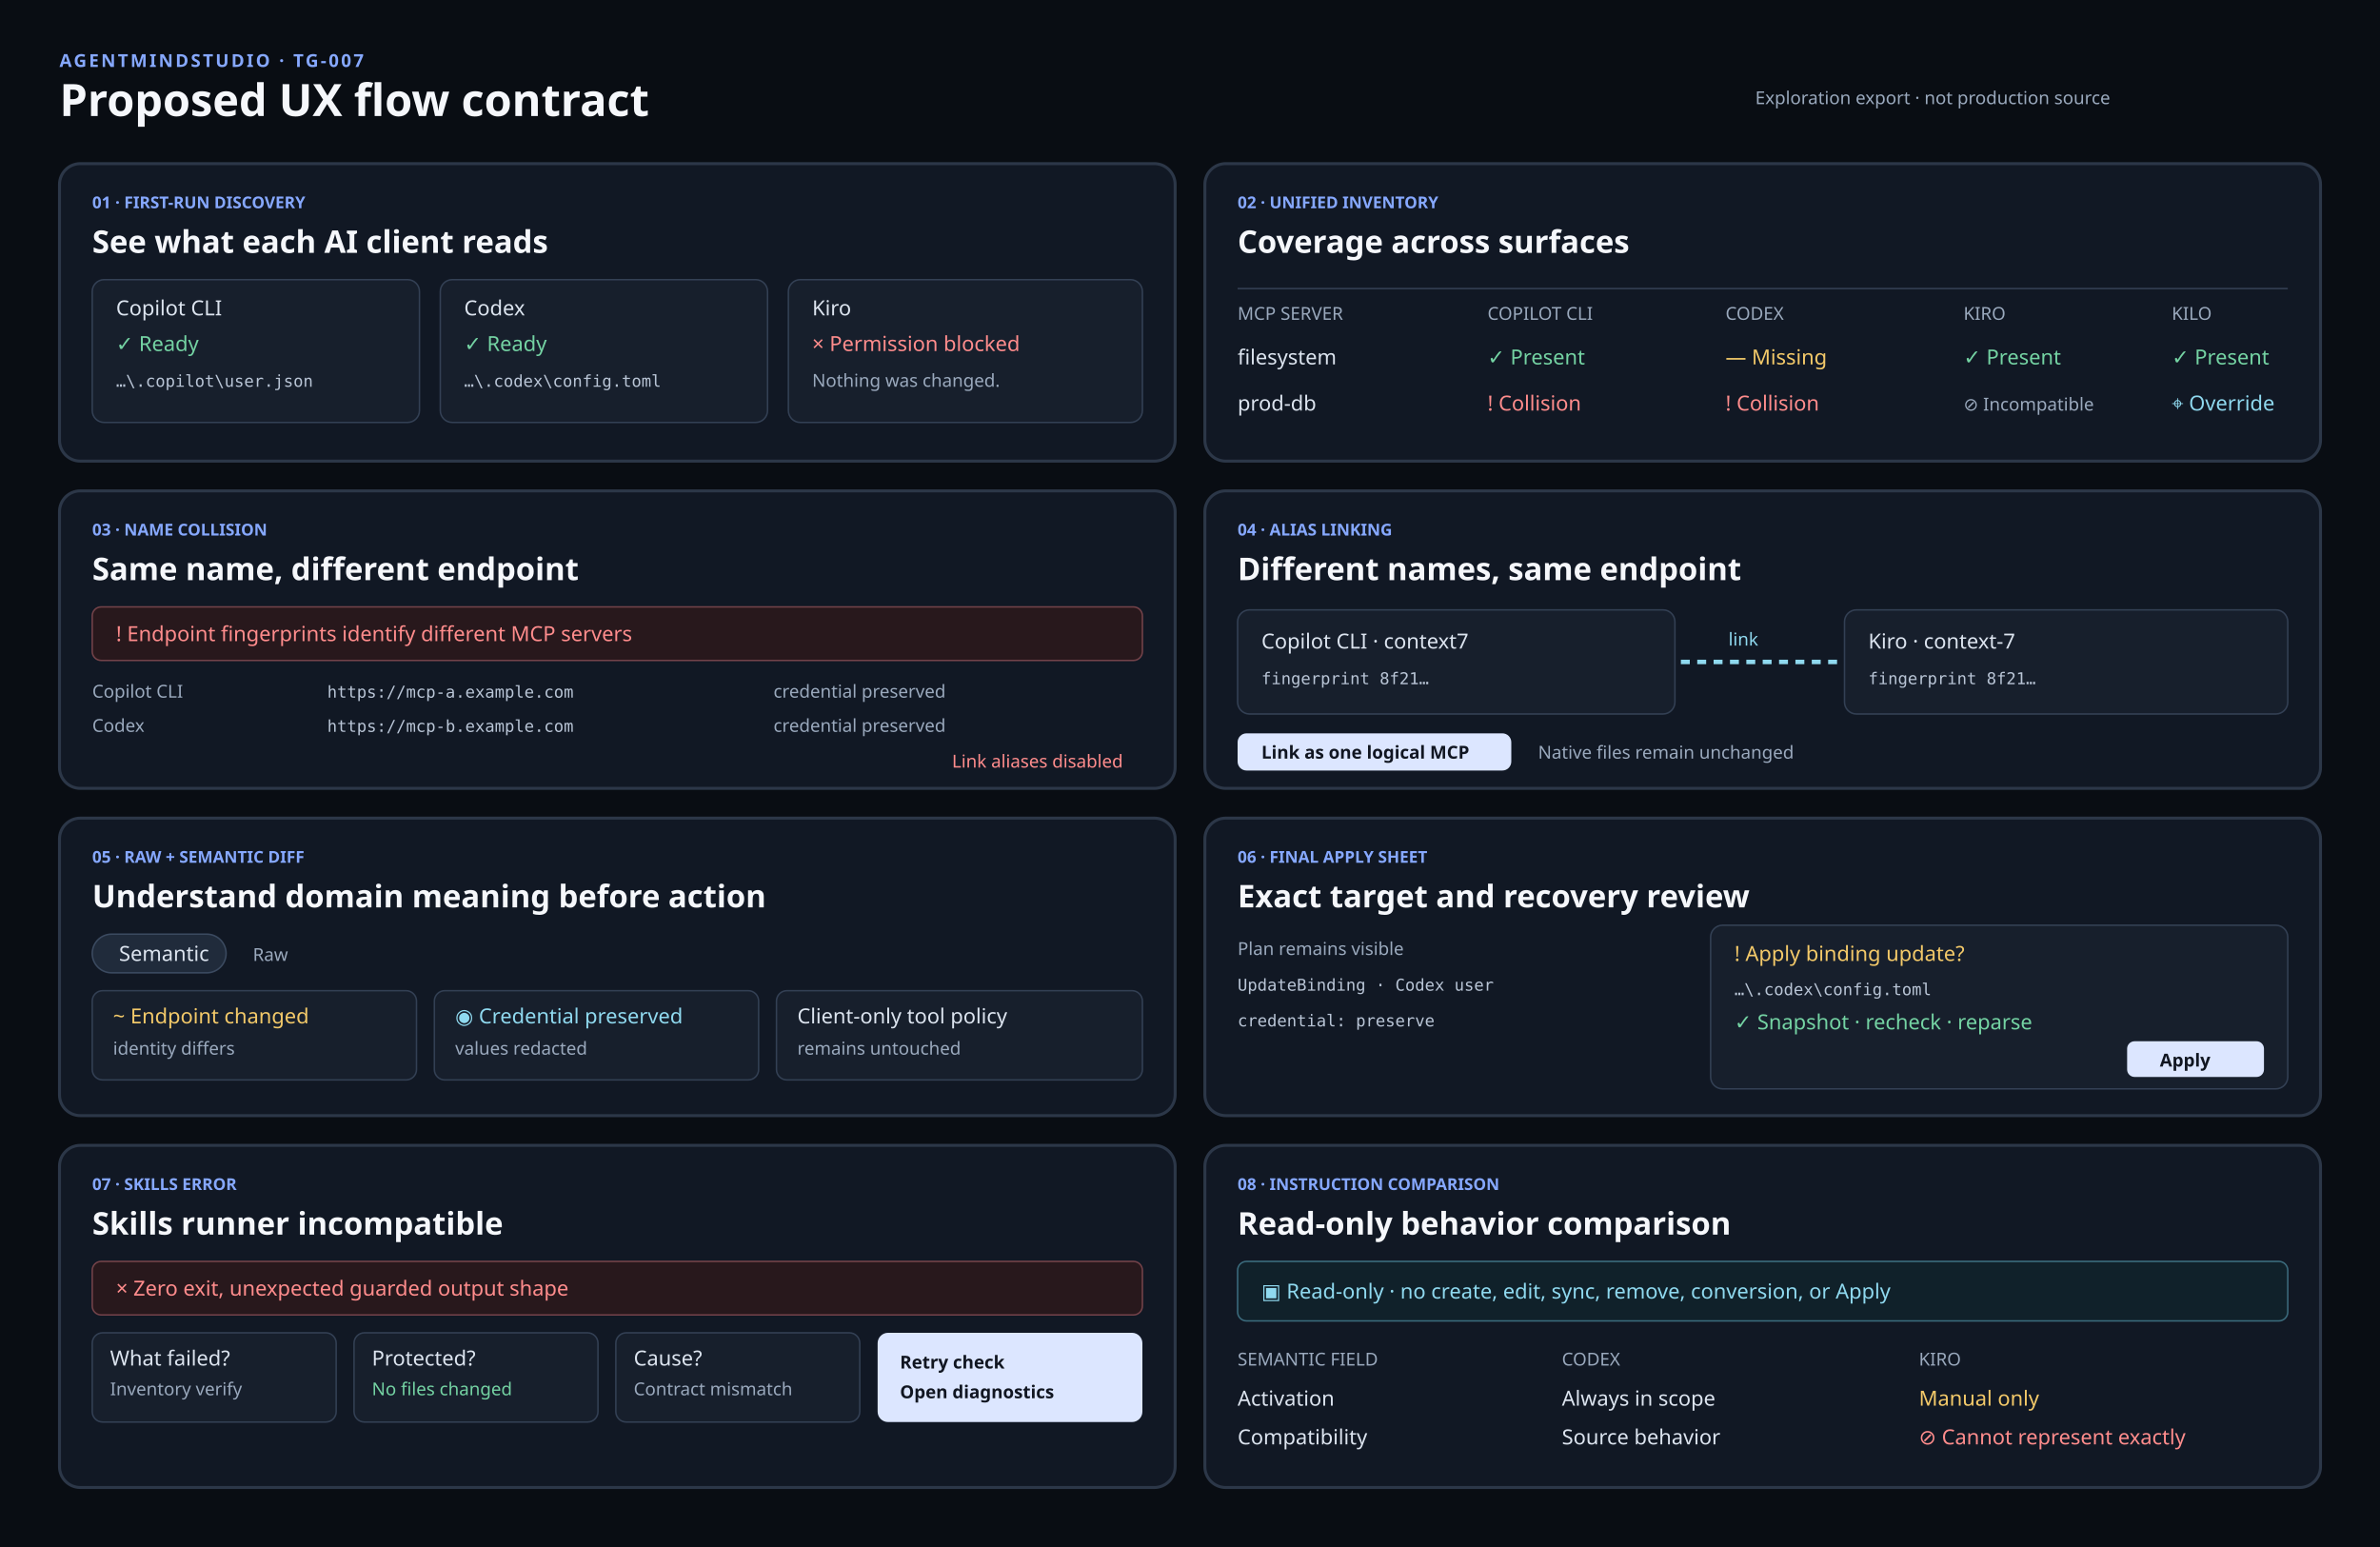
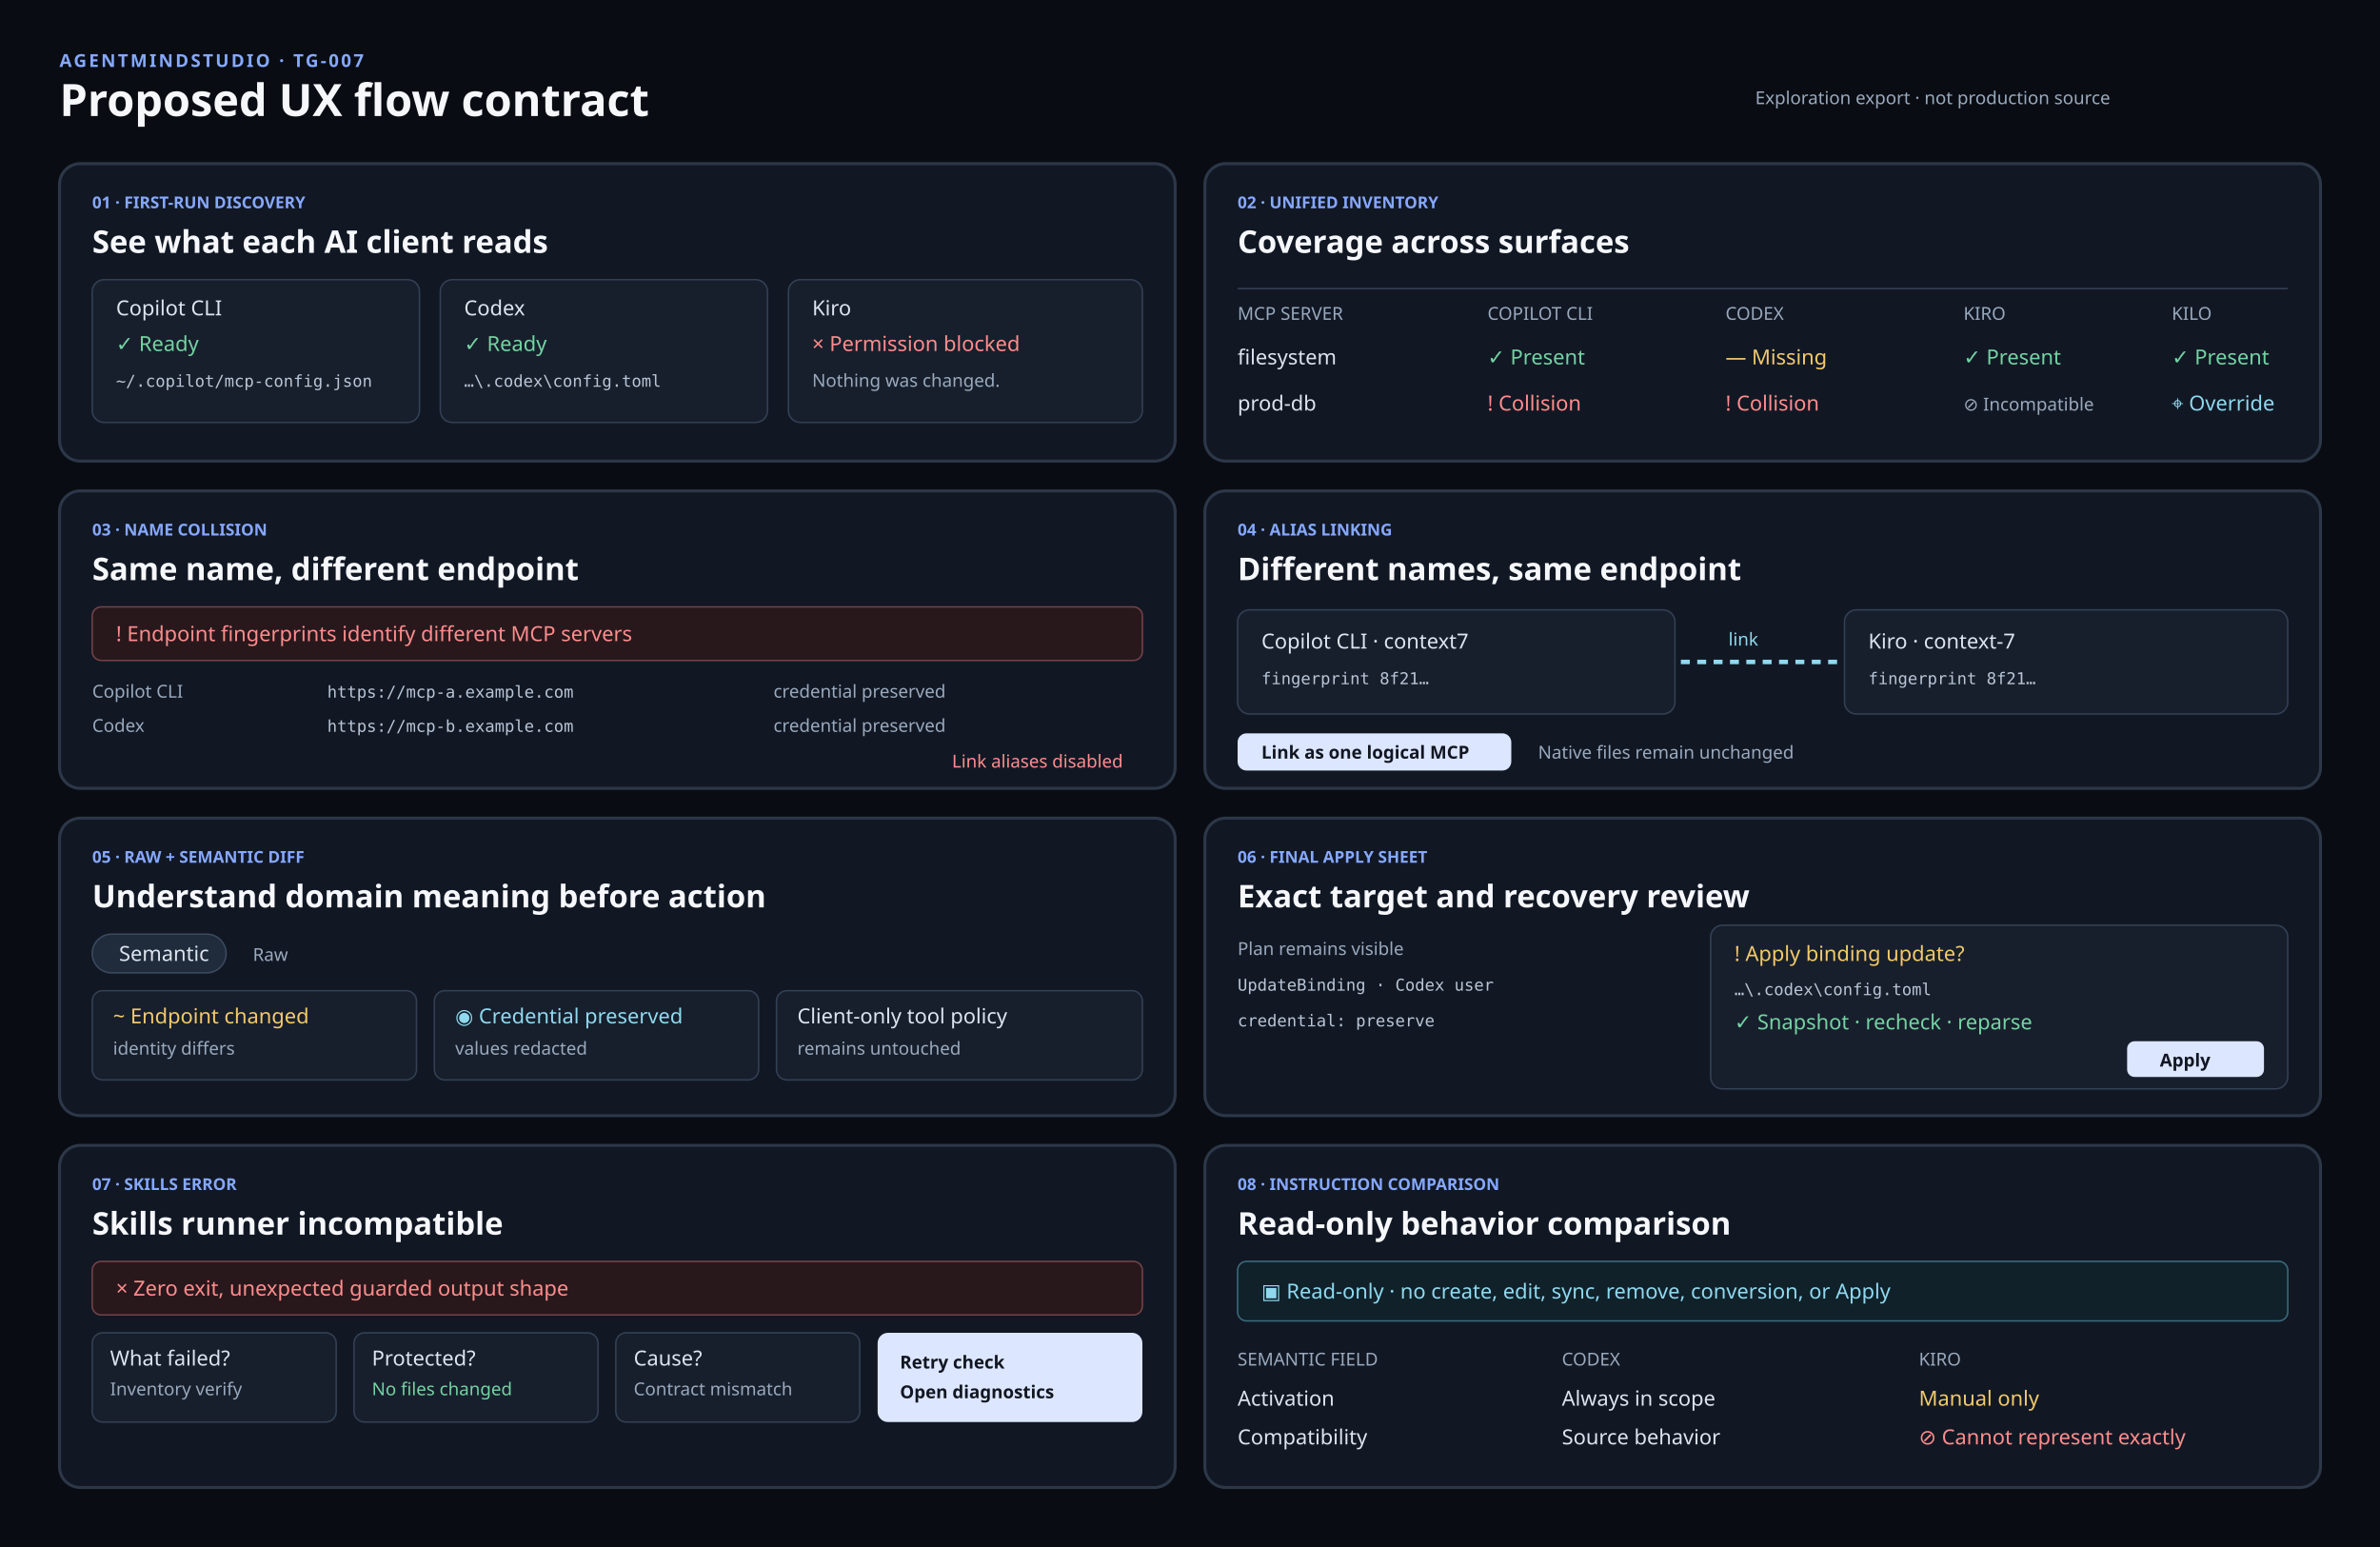
<svg xmlns="http://www.w3.org/2000/svg" width="1600" height="1040" viewBox="0 0 1600 1040" role="img" aria-labelledby="title desc">
  <defs>
    <style>
      .bg{fill:#090d13}.panel{fill:#111824;stroke:#2c3748;stroke-width:2}.inner{fill:#171f2c;stroke:#334054}.t{fill:#f5f7fb;font:700 21px 'Segoe UI',sans-serif}.k{fill:#86a8ff;font:700 12px 'Segoe UI',sans-serif;letter-spacing:1.5px}.b{fill:#dce4ef;font:14px 'Segoe UI',sans-serif}.m{fill:#9aa9bd;font:12px 'Segoe UI',sans-serif}.mono{fill:#b9c5d6;font:11px Consolas,monospace}.ok{fill:#74d3a3}.warn{fill:#f3c969}.bad{fill:#ff8c8c}.info{fill:#8fd9ef}.line{stroke:#334054;stroke-width:1}.pill{fill:#202b3b;stroke:#3b4a60}.accent{fill:#dce6ff}.dark{fill:#111621;font:700 12px 'Segoe UI',sans-serif}.num{fill:#86a8ff;font:700 11px 'Segoe UI',sans-serif}
    </style>
  </defs>
  <rect class="bg" width="1600" height="1040" />
  <text x="40" y="45" class="k">AGENTMINDSTUDIO · TG-007</text>
  <text x="40" y="78" class="t" style="font-size:30px">Proposed UX flow contract</text>
  <text x="1180" y="70" class="m">Exploration export · not production source</text>
  <g transform="translate(40 110)">
    <rect class="panel" width="750" height="200" rx="14" />
    <text x="22" y="30" class="num">01 · FIRST-RUN DISCOVERY</text>
    <text x="22" y="60" class="t">See what each AI client reads</text>
    <rect class="inner" x="22" y="78" width="220" height="96" rx="8" />
    <text x="38" y="102" class="b">Copilot CLI</text>
    <text x="38" y="126" class="ok b">✓ Ready</text>
-     <text x="38" y="150" class="mono">…\.copilot\user.json</text>
+     <text x="38" y="150" class="mono">~/.copilot/mcp-config.json</text>
    <rect class="inner" x="256" y="78" width="220" height="96" rx="8" />
    <text x="272" y="102" class="b">Codex</text>
    <text x="272" y="126" class="ok b">✓ Ready</text>
    <text x="272" y="150" class="mono">…\.codex\config.toml</text>
    <rect class="inner" x="490" y="78" width="238" height="96" rx="8" />
    <text x="506" y="102" class="b">Kiro</text>
    <text x="506" y="126" class="bad b">× Permission blocked</text>
    <text x="506" y="150" class="m">Nothing was changed.</text>
  </g>
  <g transform="translate(810 110)">
    <rect class="panel" width="750" height="200" rx="14" />
    <text x="22" y="30" class="num">02 · UNIFIED INVENTORY</text>
    <text x="22" y="60" class="t">Coverage across surfaces</text>
    <line class="line" x1="22" y1="84" x2="728" y2="84" />
    <text x="22" y="105" class="m">MCP SERVER</text>
    <text x="190" y="105" class="m">COPILOT CLI</text>
    <text x="350" y="105" class="m">CODEX</text>
    <text x="510" y="105" class="m">KIRO</text>
    <text x="650" y="105" class="m">KILO</text>
    <text x="22" y="135" class="b">filesystem</text>
    <text x="190" y="135" class="ok b">✓ Present</text>
    <text x="350" y="135" class="warn b">— Missing</text>
    <text x="510" y="135" class="ok b">✓ Present</text>
    <text x="650" y="135" class="ok b">✓ Present</text>
    <text x="22" y="166" class="b">prod-db</text>
    <text x="190" y="166" class="bad b">! Collision</text>
    <text x="350" y="166" class="bad b">! Collision</text>
    <text x="510" y="166" class="m">⊘ Incompatible</text>
    <text x="650" y="166" class="info b">⌖ Override</text>
  </g>
  <g transform="translate(40 330)">
    <rect class="panel" width="750" height="200" rx="14" />
    <text x="22" y="30" class="num">03 · NAME COLLISION</text>
    <text x="22" y="60" class="t">Same name, different endpoint</text>
    <rect x="22" y="78" width="706" height="36" rx="6" fill="#28181c" stroke="#734249" />
    <text x="38" y="101" class="bad b">! Endpoint fingerprints identify different MCP servers</text>
    <text x="22" y="139" class="m">Copilot CLI</text>
    <text x="180" y="139" class="mono">https://mcp-a.example.com</text>
    <text x="480" y="139" class="m">credential preserved</text>
    <text x="22" y="162" class="m">Codex</text>
    <text x="180" y="162" class="mono">https://mcp-b.example.com</text>
    <text x="480" y="162" class="m">credential preserved</text>
    <text x="600" y="186" class="bad m">Link aliases disabled</text>
  </g>
  <g transform="translate(810 330)">
    <rect class="panel" width="750" height="200" rx="14" />
    <text x="22" y="30" class="num">04 · ALIAS LINKING</text>
    <text x="22" y="60" class="t">Different names, same endpoint</text>
    <rect class="inner" x="22" y="80" width="294" height="70" rx="8" />
    <text x="38" y="106" class="b">Copilot CLI · context7</text>
    <text x="38" y="130" class="mono">fingerprint 8f21…</text>
    <path d="M320 115 H426" stroke="#8fd9ef" stroke-width="3" stroke-dasharray="6 5" />
    <text x="352" y="104" class="info m">link</text>
    <rect class="inner" x="430" y="80" width="298" height="70" rx="8" />
    <text x="446" y="106" class="b">Kiro · context-7</text>
    <text x="446" y="130" class="mono">fingerprint 8f21…</text>
    <rect class="accent" x="22" y="163" width="184" height="25" rx="6" />
    <text x="38" y="180" class="dark">Link as one logical MCP</text>
    <text x="224" y="180" class="m">Native files remain unchanged</text>
  </g>
  <g transform="translate(40 550)">
    <rect class="panel" width="750" height="200" rx="14" />
    <text x="22" y="30" class="num">05 · RAW + SEMANTIC DIFF</text>
    <text x="22" y="60" class="t">Understand domain meaning before action</text>
    <rect class="pill" x="22" y="78" width="90" height="26" rx="13" />
    <text x="40" y="96" class="b">Semantic</text>
    <text x="130" y="96" class="m">Raw</text>
    <rect class="inner" x="22" y="116" width="218" height="60" rx="7" />
    <text x="36" y="138" class="warn b">~ Endpoint changed</text>
    <text x="36" y="159" class="m">identity differs</text>
    <rect class="inner" x="252" y="116" width="218" height="60" rx="7" />
    <text x="266" y="138" class="info b">◉ Credential preserved</text>
    <text x="266" y="159" class="m">values redacted</text>
    <rect class="inner" x="482" y="116" width="246" height="60" rx="7" />
    <text x="496" y="138" class="b">Client-only tool policy</text>
    <text x="496" y="159" class="m">remains untouched</text>
  </g>
  <g transform="translate(810 550)">
    <rect class="panel" width="750" height="200" rx="14" />
    <text x="22" y="30" class="num">06 · FINAL APPLY SHEET</text>
    <text x="22" y="60" class="t">Exact target and recovery review</text>
    <text x="22" y="92" class="m">Plan remains visible</text>
    <text x="22" y="116" class="mono">UpdateBinding · Codex user</text>
    <text x="22" y="140" class="mono">credential: preserve</text>
    <rect class="inner" x="340" y="72" width="388" height="110" rx="8" />
    <text x="356" y="96" class="warn b">! Apply binding update?</text>
    <text x="356" y="119" class="mono">…\.codex\config.toml</text>
    <text x="356" y="142" class="ok b">✓ Snapshot · recheck · reparse</text>
    <rect x="620" y="150" width="92" height="24" rx="5" class="accent" />
    <text x="642" y="167" class="dark">Apply</text>
  </g>
  <g transform="translate(40 770)">
    <rect class="panel" width="750" height="230" rx="14" />
    <text x="22" y="30" class="num">07 · SKILLS ERROR</text>
    <text x="22" y="60" class="t">Skills runner incompatible</text>
    <rect x="22" y="78" width="706" height="36" rx="6" fill="#28181c" stroke="#734249" />
    <text x="38" y="101" class="bad b">× Zero exit, unexpected guarded output shape</text>
    <rect class="inner" x="22" y="126" width="164" height="60" rx="7" />
    <text x="34" y="148" class="b">What failed?</text>
    <text x="34" y="168" class="m">Inventory verify</text>
    <rect class="inner" x="198" y="126" width="164" height="60" rx="7" />
    <text x="210" y="148" class="b">Protected?</text>
    <text x="210" y="168" class="ok m">No files changed</text>
    <rect class="inner" x="374" y="126" width="164" height="60" rx="7" />
    <text x="386" y="148" class="b">Cause?</text>
    <text x="386" y="168" class="m">Contract mismatch</text>
    <rect class="accent" x="550" y="126" width="178" height="60" rx="7" />
    <text x="565" y="150" class="dark">Retry check</text>
    <text x="565" y="170" class="dark">Open diagnostics</text>
  </g>
  <g transform="translate(810 770)">
    <rect class="panel" width="750" height="230" rx="14" />
    <text x="22" y="30" class="num">08 · INSTRUCTION COMPARISON</text>
    <text x="22" y="60" class="t">Read-only behavior comparison</text>
    <rect x="22" y="78" width="706" height="40" rx="6" fill="#10212a" stroke="#3b6b7d" />
    <text x="38" y="103" class="info b">▣ Read-only · no create, edit, sync, remove, conversion, or Apply</text>
    <text x="22" y="148" class="m">SEMANTIC FIELD</text>
    <text x="240" y="148" class="m">CODEX</text>
    <text x="480" y="148" class="m">KIRO</text>
    <text x="22" y="175" class="b">Activation</text>
    <text x="240" y="175" class="b">Always in scope</text>
    <text x="480" y="175" class="warn b">Manual only</text>
    <text x="22" y="201" class="b">Compatibility</text>
    <text x="240" y="201" class="b">Source behavior</text>
    <text x="480" y="201" class="bad b">⊘ Cannot represent exactly</text>
  </g>
</svg>
